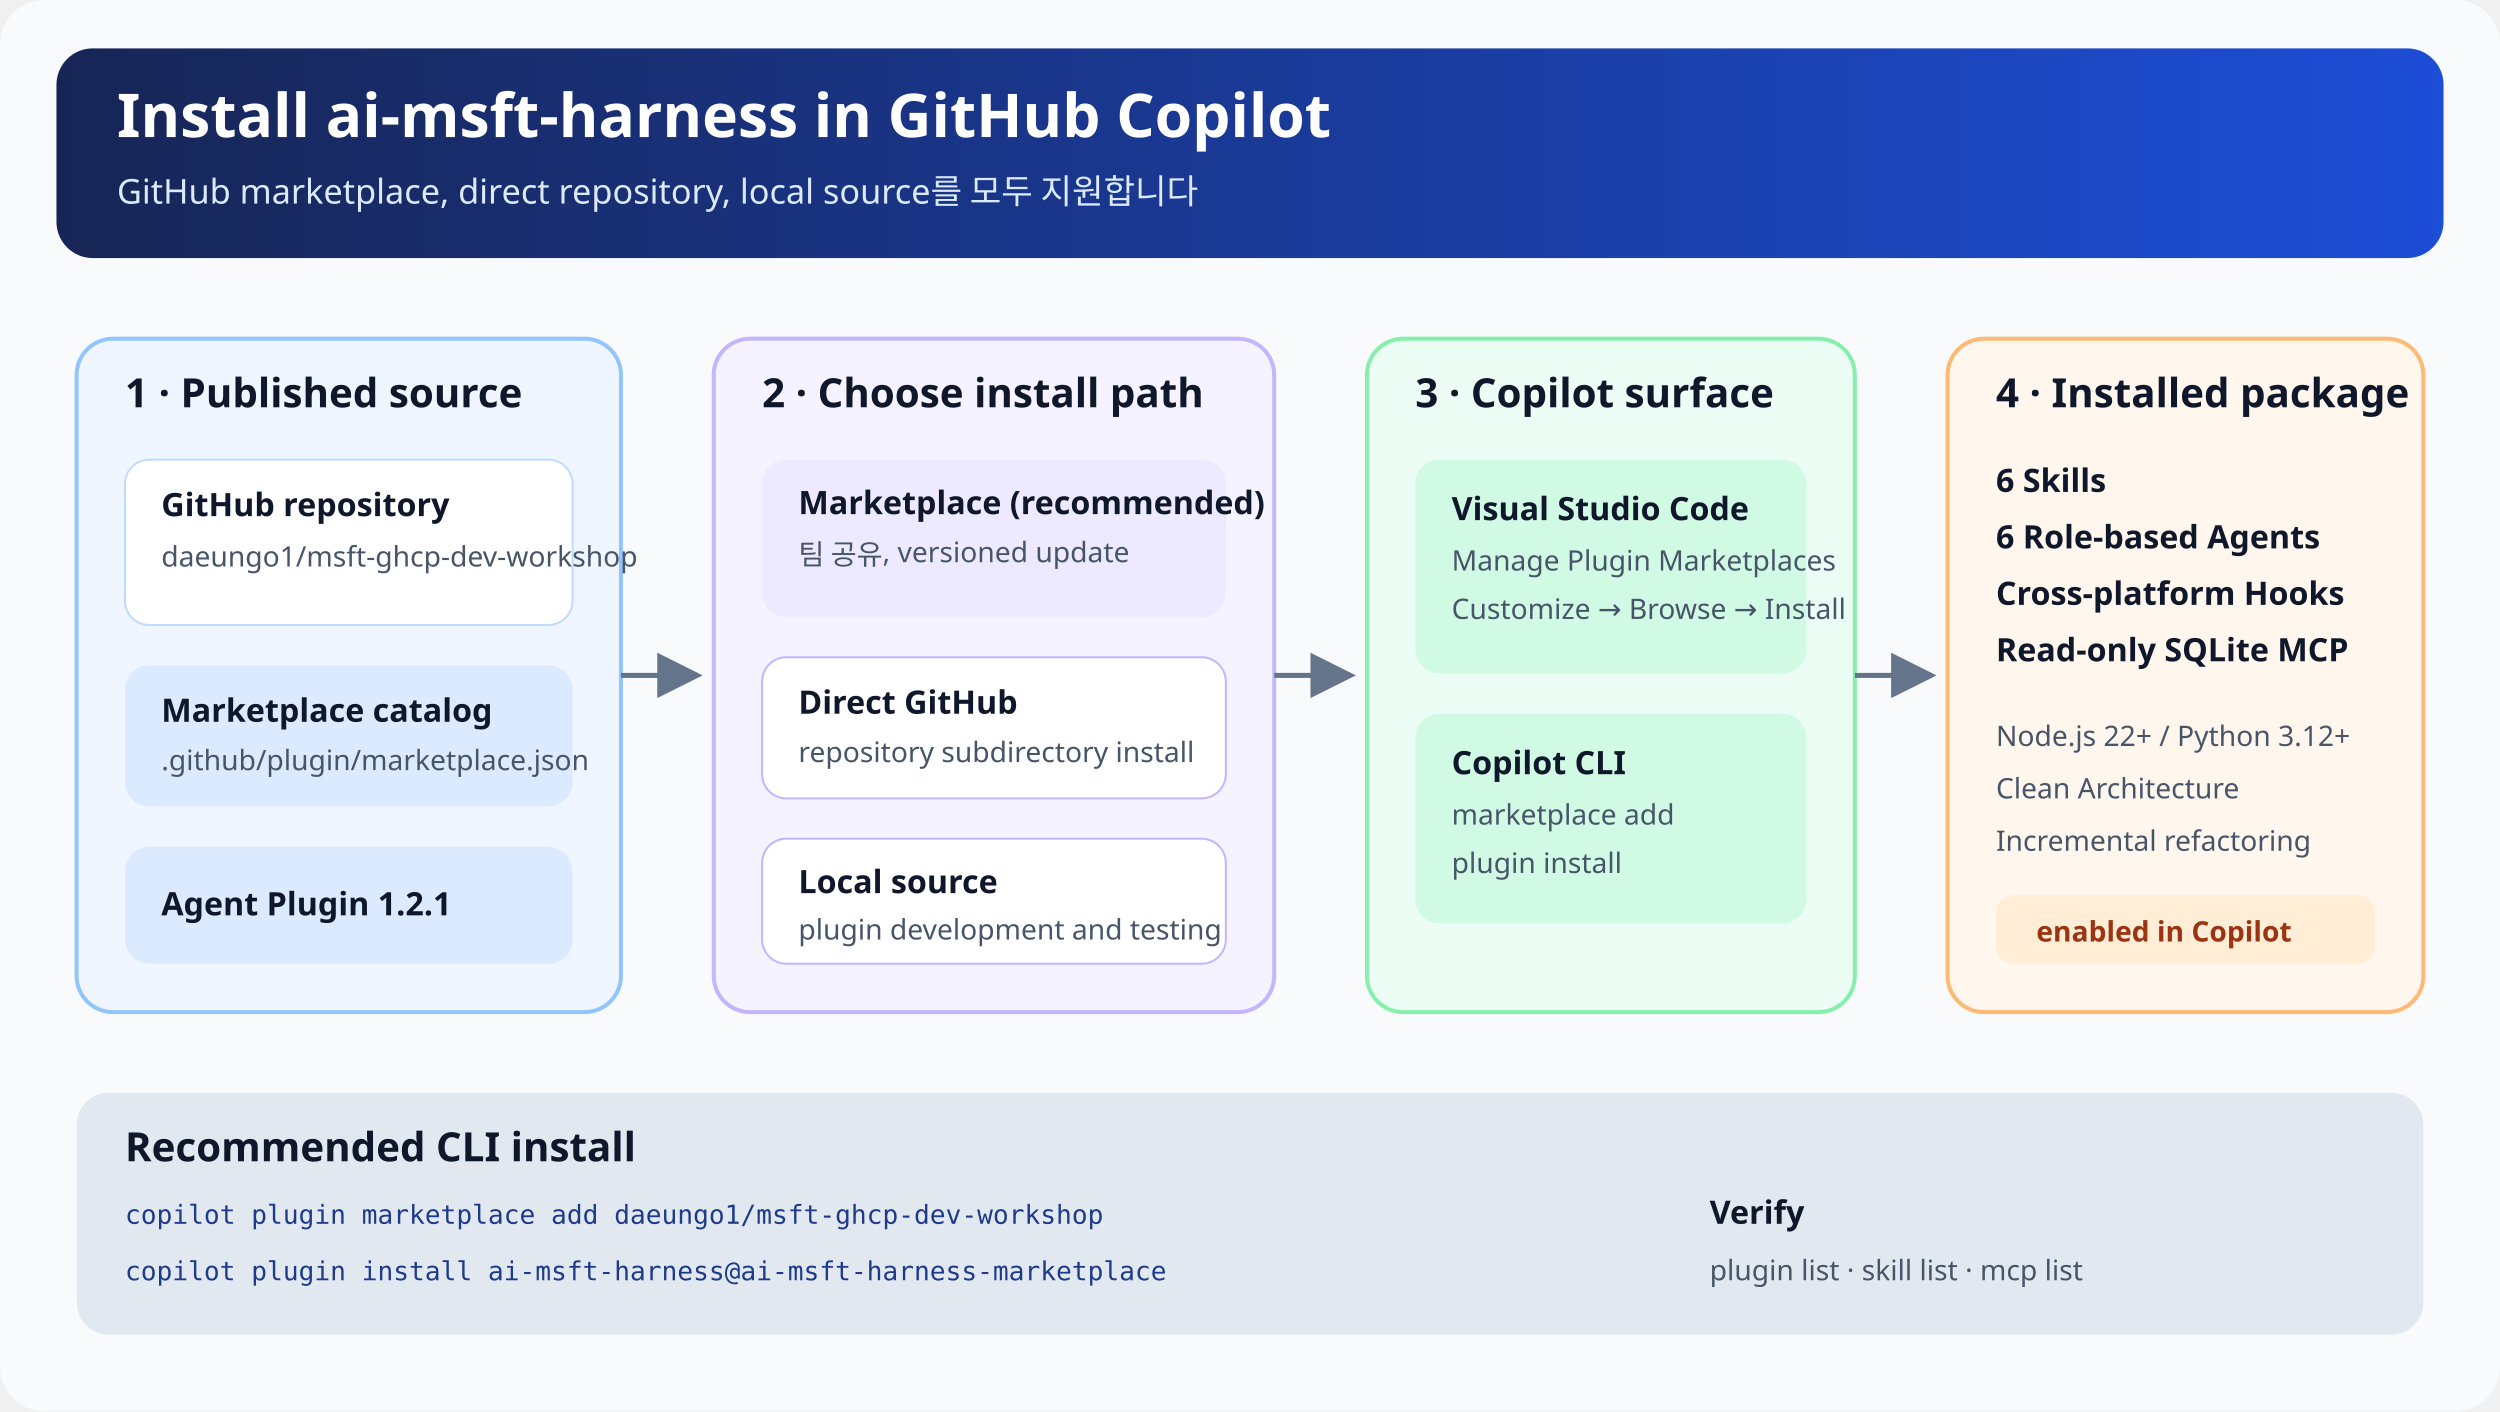
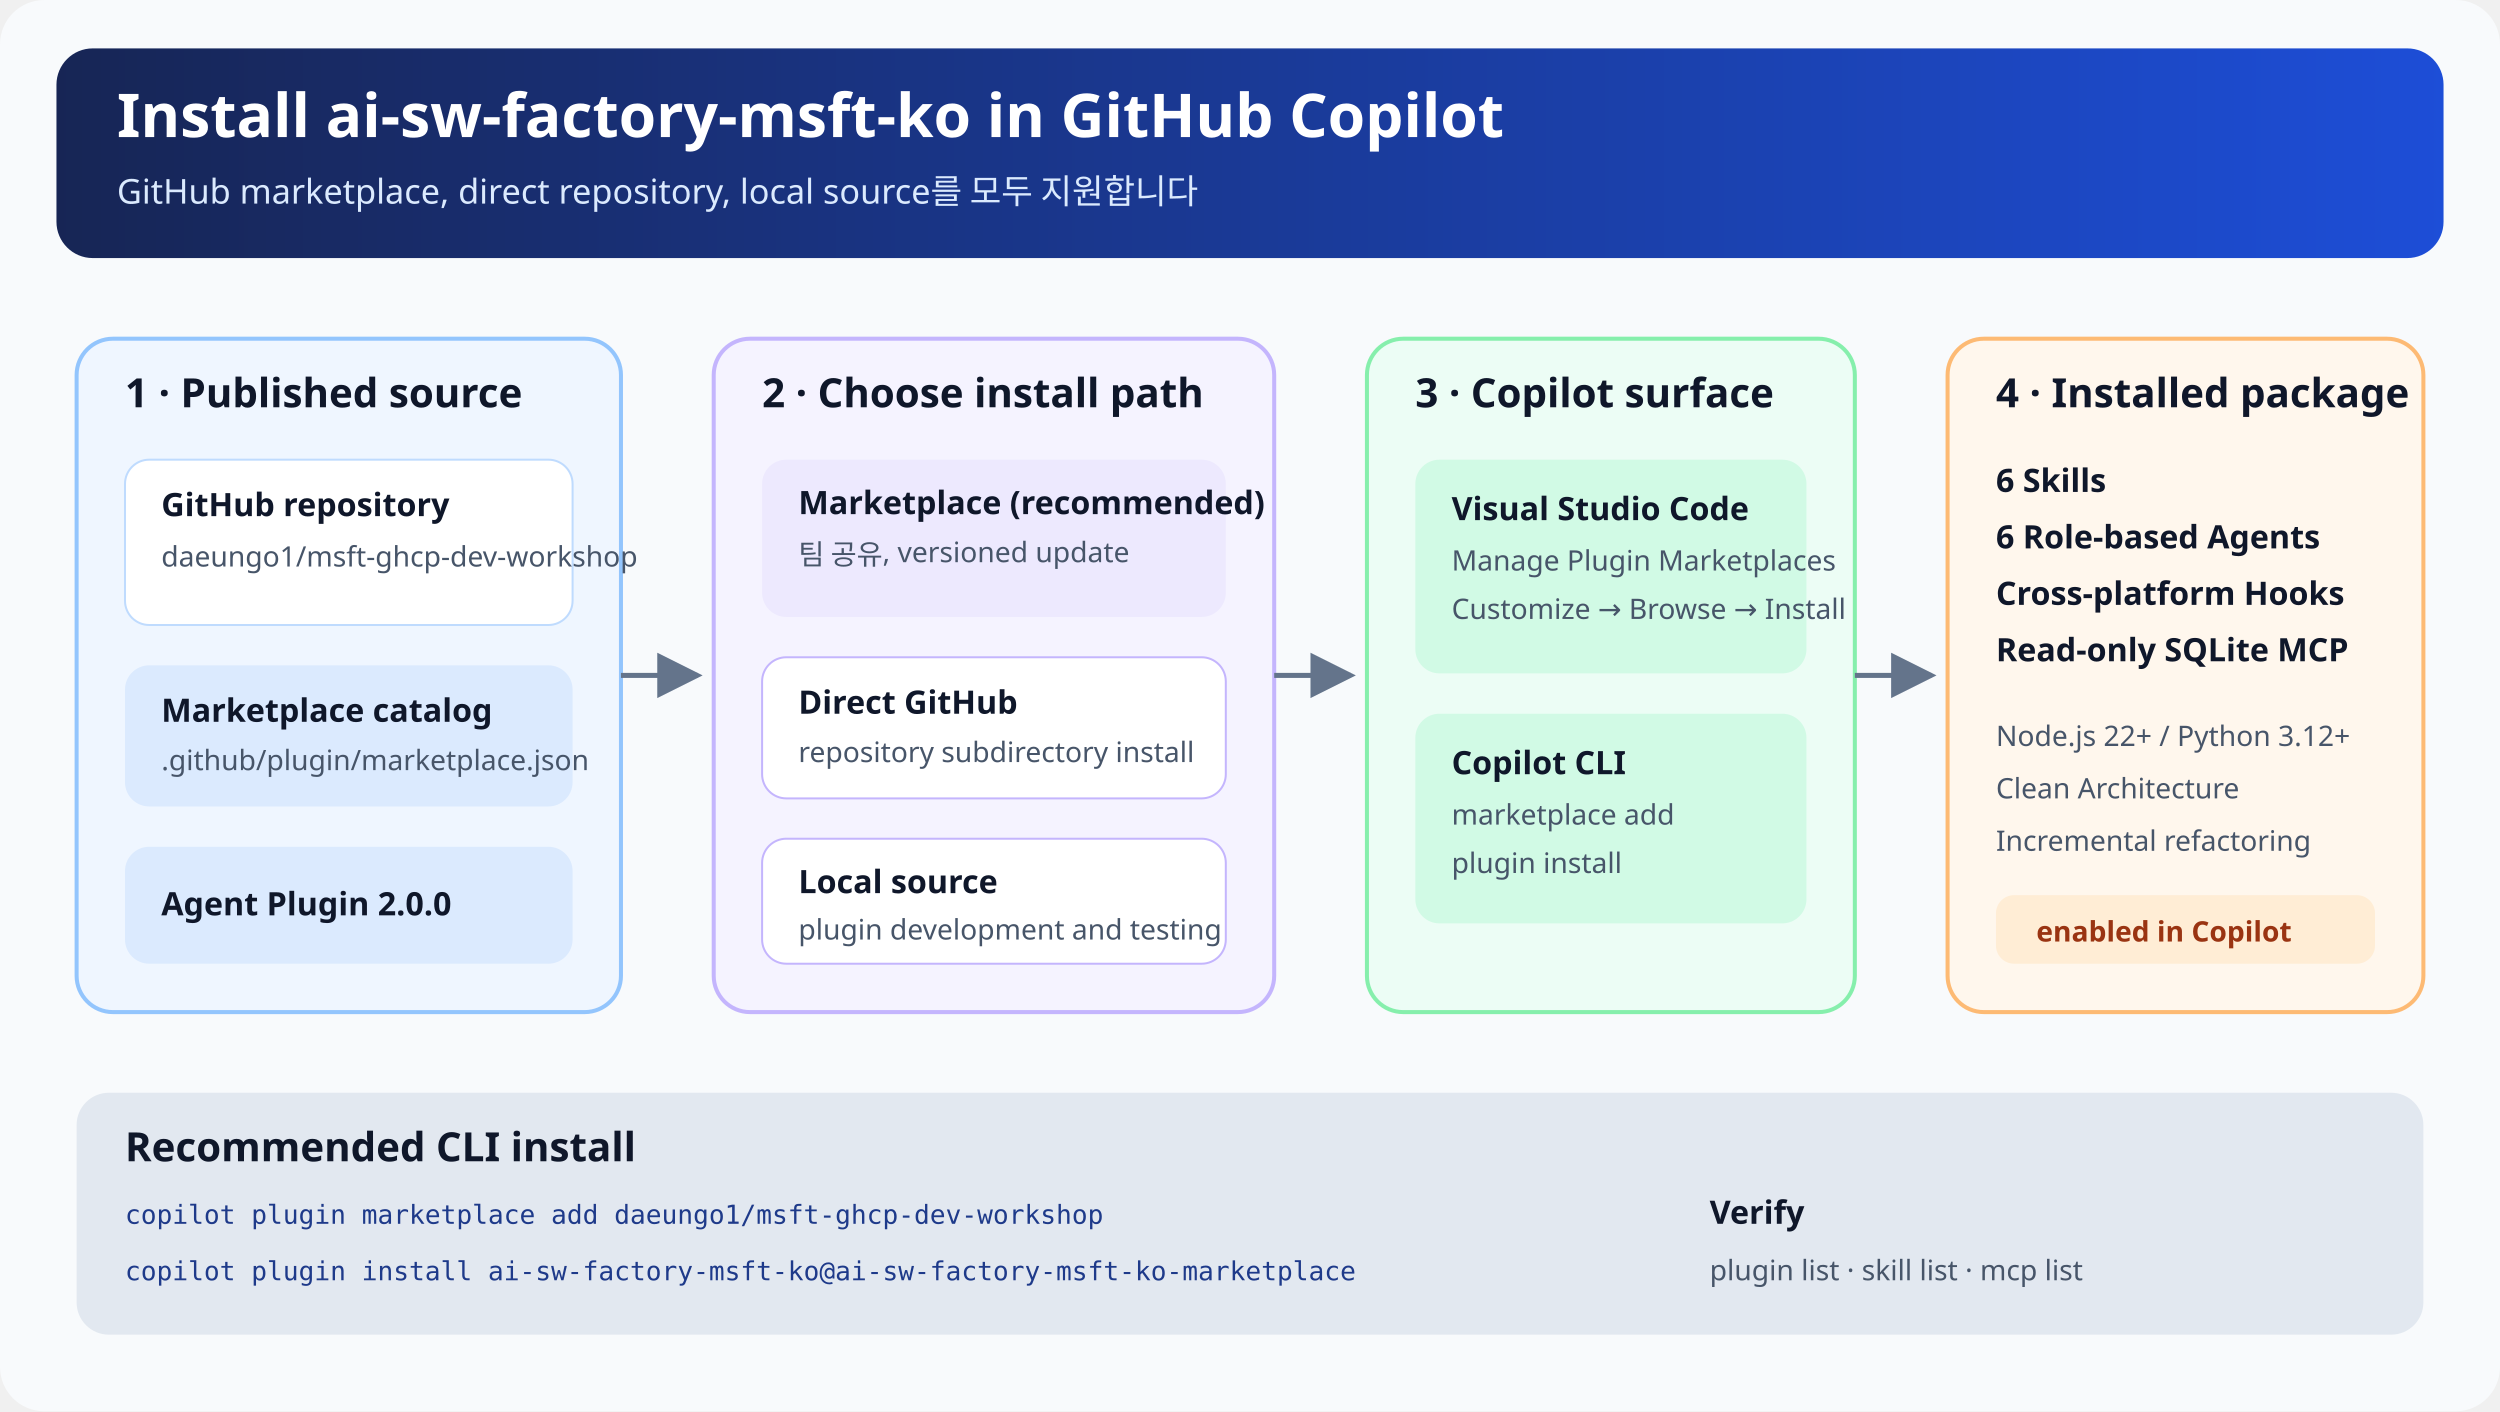
<svg xmlns="http://www.w3.org/2000/svg" width="1240" height="700" viewBox="0 0 1240 700" role="img" aria-labelledby="title desc">
  <defs>
    <linearGradient id="headerGradient" x1="0" x2="1">
      <stop offset="0" stop-color="#172554" />
      <stop offset="1" stop-color="#1d4ed8" />
    </linearGradient>
    <marker id="arrow" markerWidth="9" markerHeight="9" refX="8" refY="4.5" orient="auto">
      <path d="M0 0L9 4.5L0 9Z" fill="#64748b" />
    </marker>
    <style>
      text { font-family: "Malgun Gothic", "Apple SD Gothic Neo", "Noto Sans KR", sans-serif; fill: #0f172a; }
      .title { font-size: 30px; font-weight: 700; }
      .subtitle { font-size: 17px; fill: #dbeafe; }
      .section { font-size: 20px; font-weight: 700; }
      .label { font-size: 16px; font-weight: 700; }
      .body { font-size: 14px; fill: #475569; }
      .code { font-family: "Cascadia Code", "Consolas", monospace; font-size: 13px; fill: #1e3a8a; }
      .line { fill: none; stroke: #64748b; stroke-width: 2.5; marker-end: url(#arrow); }
    </style>
  </defs>
  <rect width="1240" height="700" rx="22" fill="#f8fafc" />
  <rect x="28" y="24" width="1184" height="104" rx="18" fill="url(#headerGradient)" />
-   <text x="58" y="68" class="title" style="fill:#ffffff">Install ai-msft-harness in GitHub Copilot</text>
+   <text x="58" y="68" class="title" style="fill:#ffffff">Install ai-sw-factory-msft-ko in GitHub Copilot</text>
  <text x="58" y="101" class="subtitle">GitHub marketplace, direct repository, local source를 모두 지원합니다</text>
  <rect x="38" y="168" width="270" height="334" rx="18" fill="#eff6ff" stroke="#93c5fd" stroke-width="2" />
  <text x="62" y="202" class="section">1 · Published source</text>
  <rect x="62" y="228" width="222" height="82" rx="12" fill="#ffffff" stroke="#bfdbfe" />
  <text x="80" y="256" class="label">GitHub repository</text>
  <text x="80" y="281" class="body">daeungo1/msft-ghcp-dev-workshop</text>
  <rect x="62" y="330" width="222" height="70" rx="12" fill="#dbeafe" />
  <text x="80" y="358" class="label">Marketplace catalog</text>
  <text x="80" y="382" class="body">.github/plugin/marketplace.json</text>
  <rect x="62" y="420" width="222" height="58" rx="12" fill="#dbeafe" />
-   <text x="80" y="454" class="label">Agent Plugin 1.2.1</text>
+   <text x="80" y="454" class="label">Agent Plugin 2.0.0</text>
  <path d="M308 335H346" class="line" />
  <rect x="354" y="168" width="278" height="334" rx="18" fill="#f5f3ff" stroke="#c4b5fd" stroke-width="2" />
  <text x="378" y="202" class="section">2 · Choose install path</text>
  <rect x="378" y="228" width="230" height="78" rx="12" fill="#ede9fe" />
  <text x="396" y="255" class="label">Marketplace (recommended)</text>
  <text x="396" y="280" class="body">팀 공유, versioned update</text>
  <rect x="378" y="326" width="230" height="70" rx="12" fill="#ffffff" stroke="#c4b5fd" />
  <text x="396" y="354" class="label">Direct GitHub</text>
  <text x="396" y="378" class="body">repository subdirectory install</text>
  <rect x="378" y="416" width="230" height="62" rx="12" fill="#ffffff" stroke="#c4b5fd" />
  <text x="396" y="443" class="label">Local source</text>
  <text x="396" y="466" class="body">plugin development and testing</text>
  <path d="M632 335H670" class="line" />
  <rect x="678" y="168" width="242" height="334" rx="18" fill="#ecfdf5" stroke="#86efac" stroke-width="2" />
  <text x="702" y="202" class="section">3 · Copilot surface</text>
  <rect x="702" y="228" width="194" height="106" rx="12" fill="#d1fae5" />
  <text x="720" y="258" class="label">Visual Studio Code</text>
  <text x="720" y="283" class="body">Manage Plugin Marketplaces</text>
  <text x="720" y="307" class="body">Customize → Browse → Install</text>
  <rect x="702" y="354" width="194" height="104" rx="12" fill="#d1fae5" />
  <text x="720" y="384" class="label">Copilot CLI</text>
  <text x="720" y="409" class="body">marketplace add</text>
  <text x="720" y="433" class="body">plugin install</text>
  <path d="M920 335H958" class="line" />
  <rect x="966" y="168" width="236" height="334" rx="18" fill="#fff7ed" stroke="#fdba74" stroke-width="2" />
  <text x="990" y="202" class="section">4 · Installed package</text>
  <text x="990" y="244" class="label">6 Skills</text>
  <text x="990" y="272" class="label">6 Role-based Agents</text>
  <text x="990" y="300" class="label">Cross-platform Hooks</text>
  <text x="990" y="328" class="label">Read-only SQLite MCP</text>
  <text x="990" y="370" class="body">Node.js 22+ / Python 3.12+</text>
  <text x="990" y="396" class="body">Clean Architecture</text>
  <text x="990" y="422" class="body">Incremental refactoring</text>
  <rect x="990" y="444" width="188" height="34" rx="9" fill="#ffedd5" />
  <text x="1010" y="467" class="body" style="font-weight:700;fill:#9a3412">enabled in Copilot</text>
  <rect x="38" y="542" width="1164" height="120" rx="16" fill="#e2e8f0" />
  <text x="62" y="576" class="section">Recommended CLI install</text>
  <text x="62" y="607" class="code">copilot plugin marketplace add daeungo1/msft-ghcp-dev-workshop</text>
-   <text x="62" y="635" class="code">copilot plugin install ai-msft-harness@ai-msft-harness-marketplace</text>
+   <text x="62" y="635" class="code">copilot plugin install ai-sw-factory-msft-ko@ai-sw-factory-msft-ko-marketplace</text>
  <text x="848" y="607" class="label">Verify</text>
  <text x="848" y="635" class="body">plugin list · skill list · mcp list</text>
</svg>
